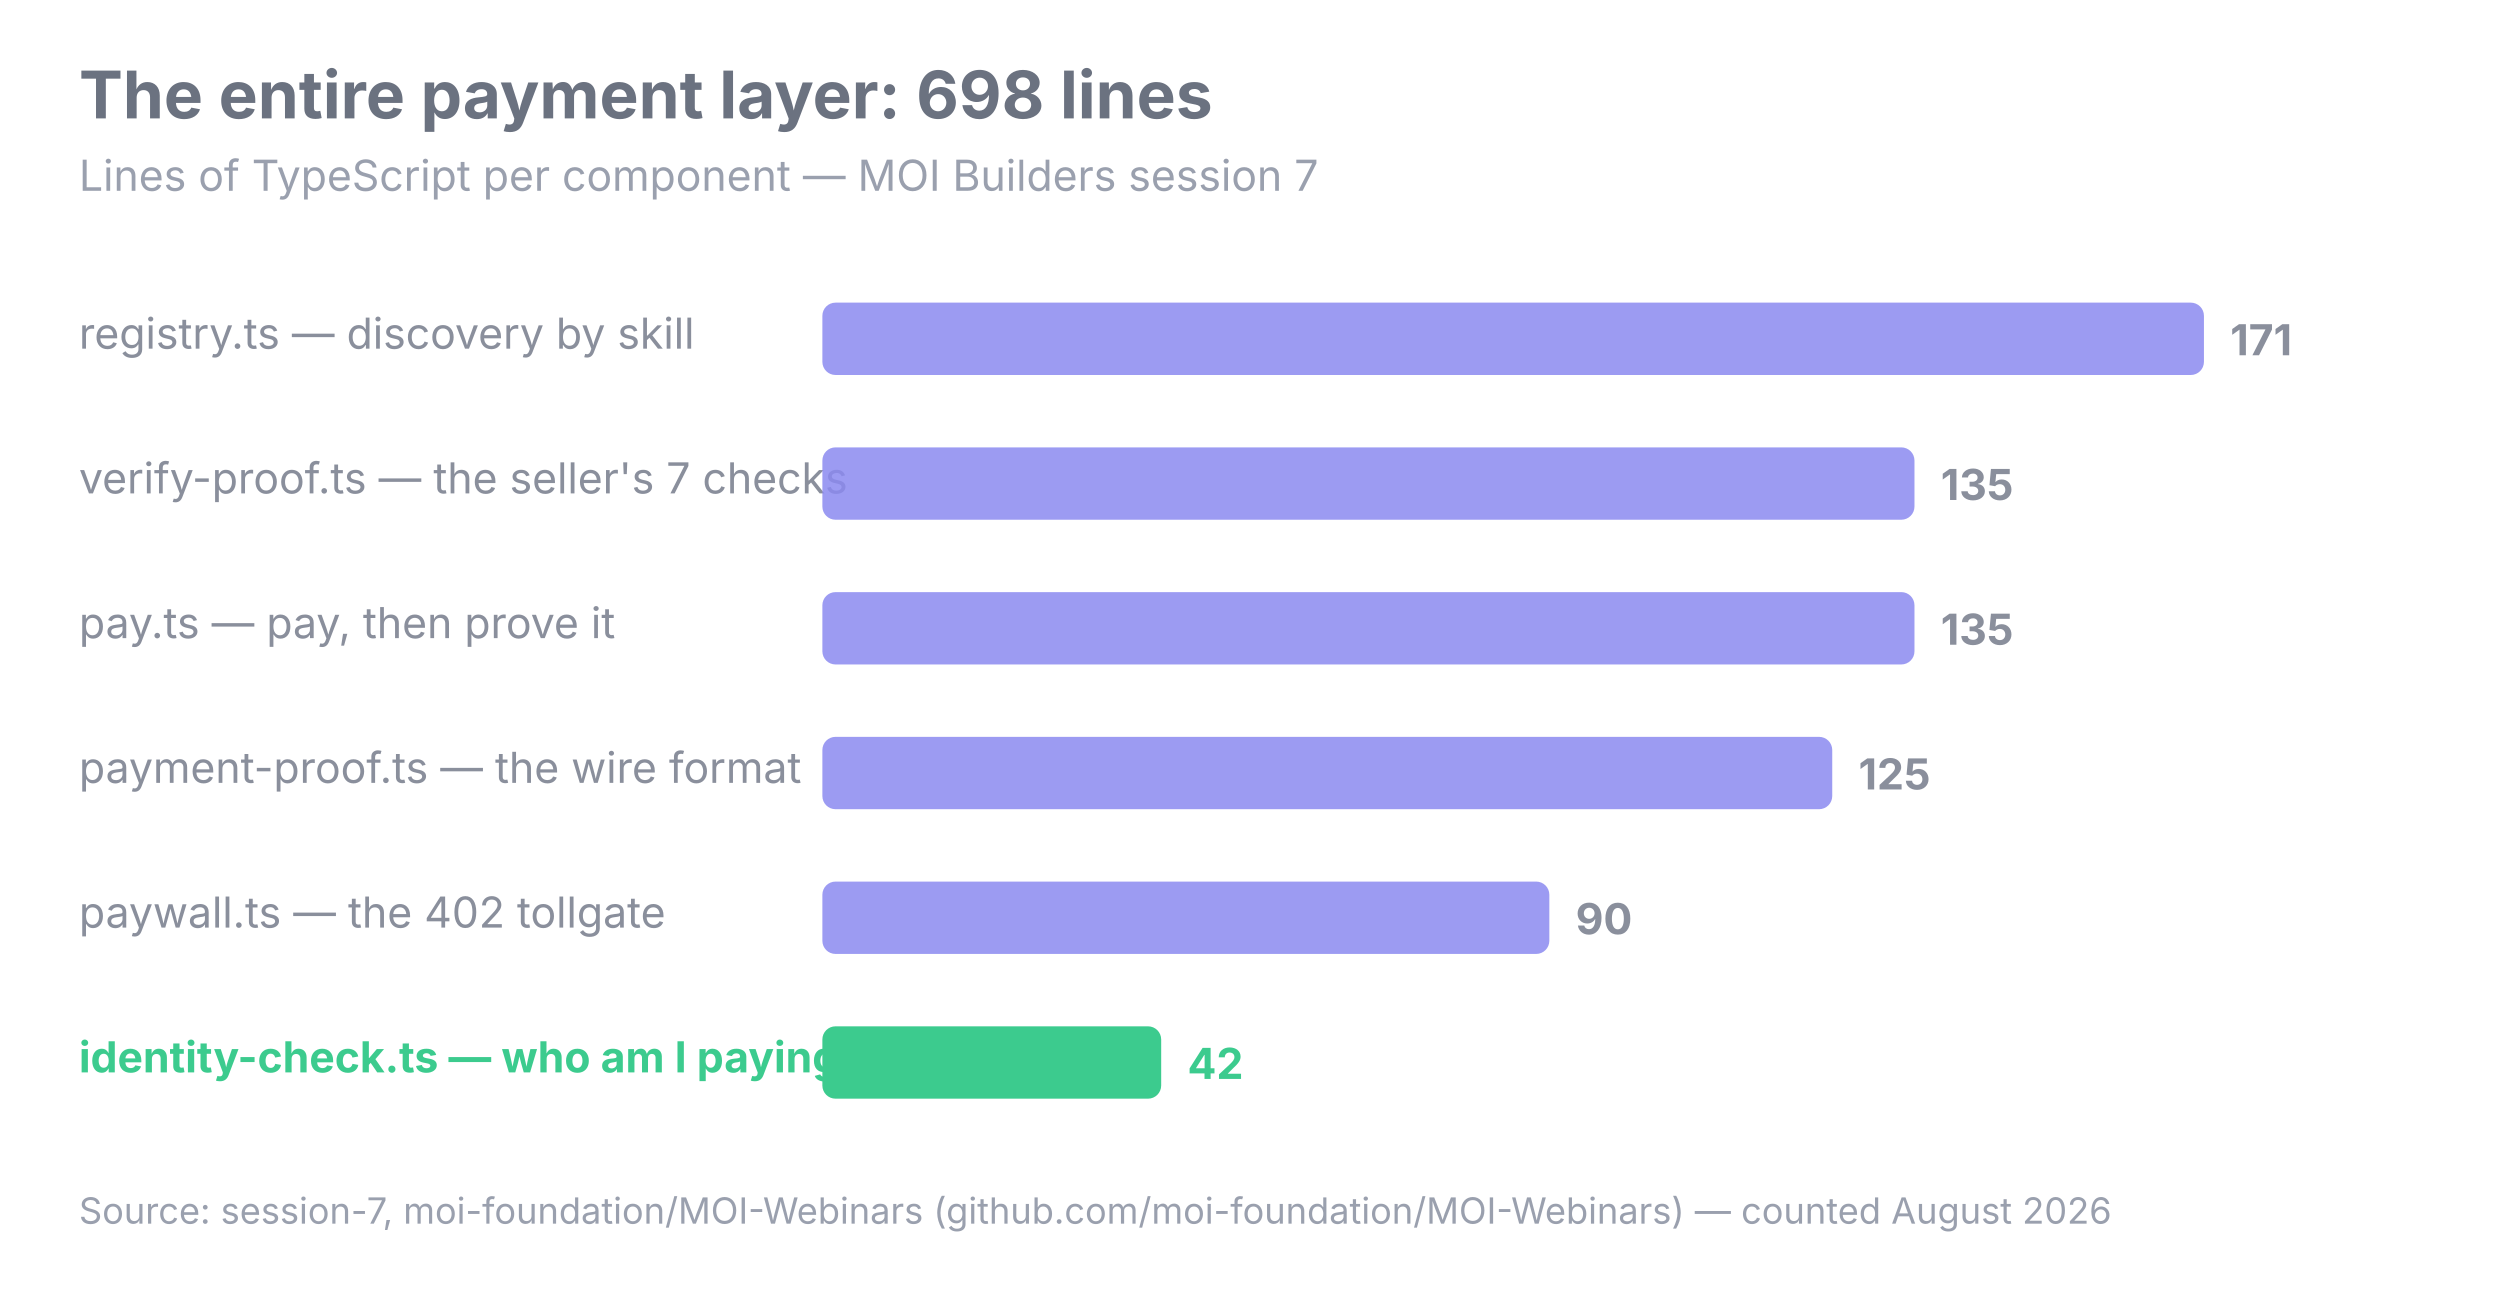
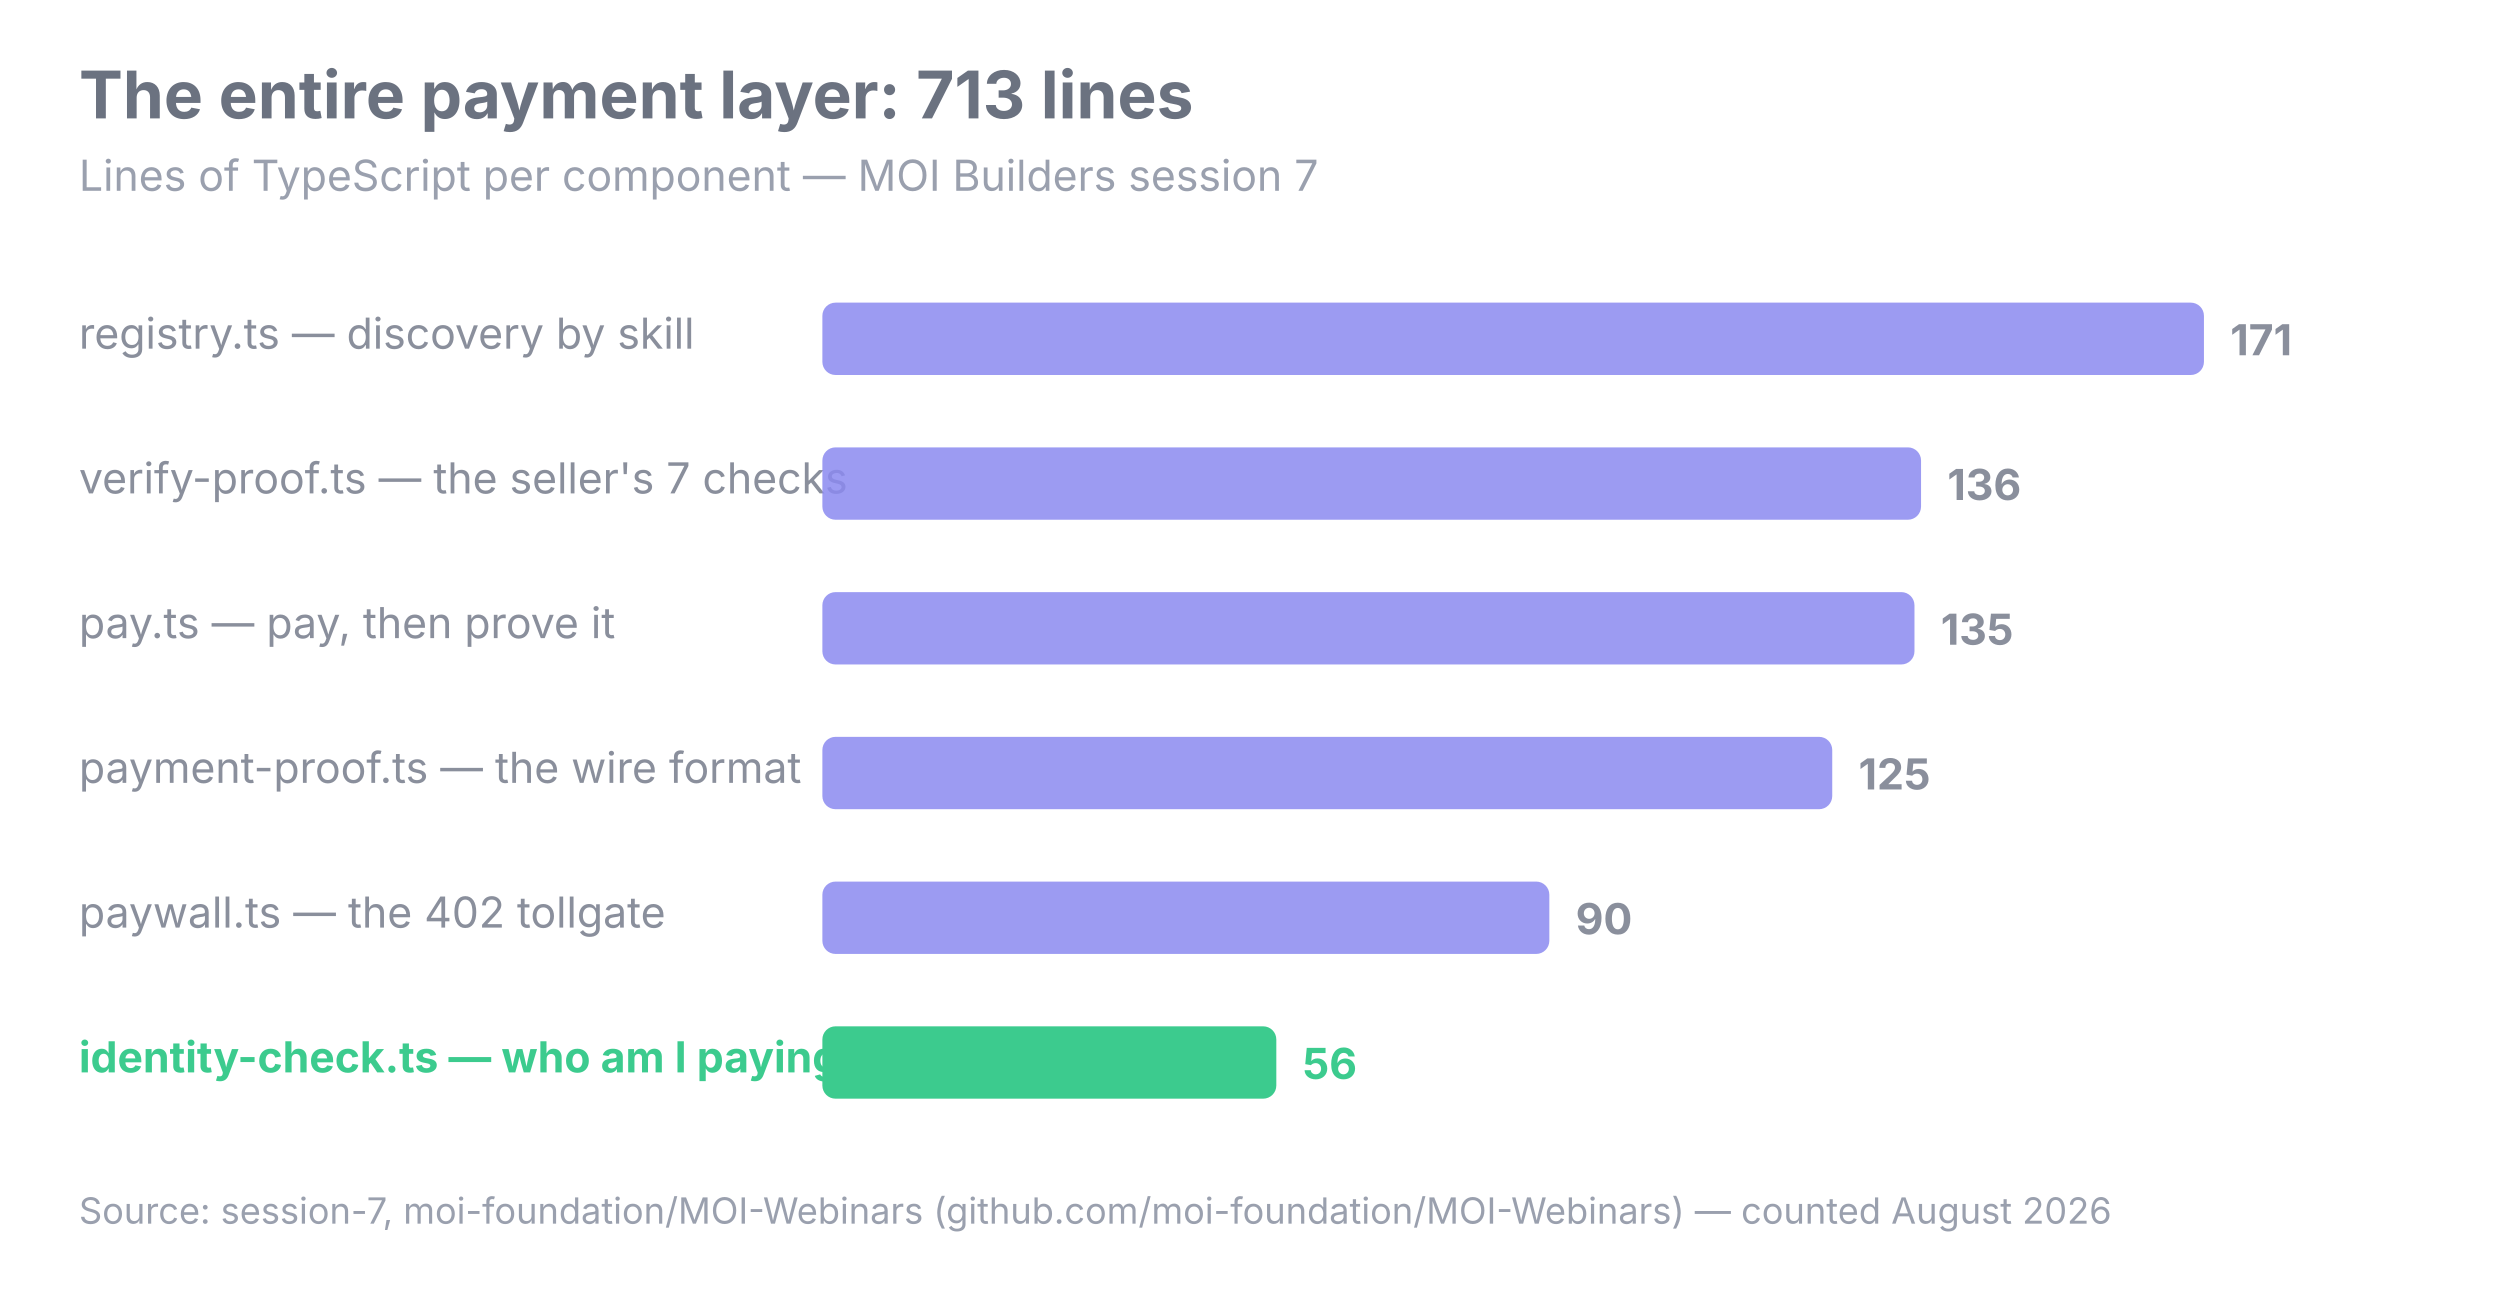
<svg xmlns="http://www.w3.org/2000/svg" viewBox="0 0 760 400" role="img" aria-labelledby="chartTitle chartDesc" font-family="system-ui, -apple-system, 'Segoe UI', sans-serif">
-   <text x="24" y="36" font-size="20" font-weight="700" fill="#6B7280">The entire payment layer: 698 lines</text>
+   <text x="24" y="36" font-size="20" font-weight="700" fill="#6B7280">The entire payment layer: 713 lines</text>
  <text x="24" y="58" font-size="13" fill="#9AA0AE">Lines of TypeScript per component — MOI Builders session 7</text>
  <g font-size="13" fill="#8A8F9C">
    <text x="24" y="106">registry.ts — discovery by skill</text>
    <rect x="250" y="92" width="420" height="22" rx="4" fill="#8B8AF0" opacity="0.85" />
    <text x="678" y="108" font-weight="700" fill="#8A8F9C">171</text>
    <text x="24" y="150">verify-proof.ts — the seller's 7 checks</text>
-     <rect x="250" y="136" width="332" height="22" rx="4" fill="#8B8AF0" opacity="0.85" />
-     <text x="590" y="152" font-weight="700" fill="#8A8F9C">135</text>
+     <rect x="250" y="136" width="334" height="22" rx="4" fill="#8B8AF0" opacity="0.85" />
+     <text x="592" y="152" font-weight="700" fill="#8A8F9C">136</text>
    <text x="24" y="194">pay.ts — pay, then prove it</text>
    <rect x="250" y="180" width="332" height="22" rx="4" fill="#8B8AF0" opacity="0.85" />
    <text x="590" y="196" font-weight="700" fill="#8A8F9C">135</text>
    <text x="24" y="238">payment-proof.ts — the wire format</text>
    <rect x="250" y="224" width="307" height="22" rx="4" fill="#8B8AF0" opacity="0.85" />
    <text x="565" y="240" font-weight="700" fill="#8A8F9C">125</text>
    <text x="24" y="282">paywall.ts — the 402 tollgate</text>
    <rect x="250" y="268" width="221" height="22" rx="4" fill="#8B8AF0" opacity="0.85" />
    <text x="479" y="284" font-weight="700" fill="#8A8F9C">90</text>
    <text x="24" y="326" font-weight="700" fill="#3CCB8E">identity-check.ts — who am I paying?</text>
-     <rect x="250" y="312" width="103" height="22" rx="4" fill="#3CCB8E" />
-     <text x="361" y="328" font-weight="700" fill="#3CCB8E">42</text>
+     <rect x="250" y="312" width="138" height="22" rx="4" fill="#3CCB8E" />
+     <text x="396" y="328" font-weight="700" fill="#3CCB8E">56</text>
  </g>
  <text x="24" y="372" font-size="11" fill="#9AA0AE">Source: session-7, moi-foundation/MOI-Webinars (github.com/moi-foundation/MOI-Webinars) — counted August 2026</text>
</svg>
